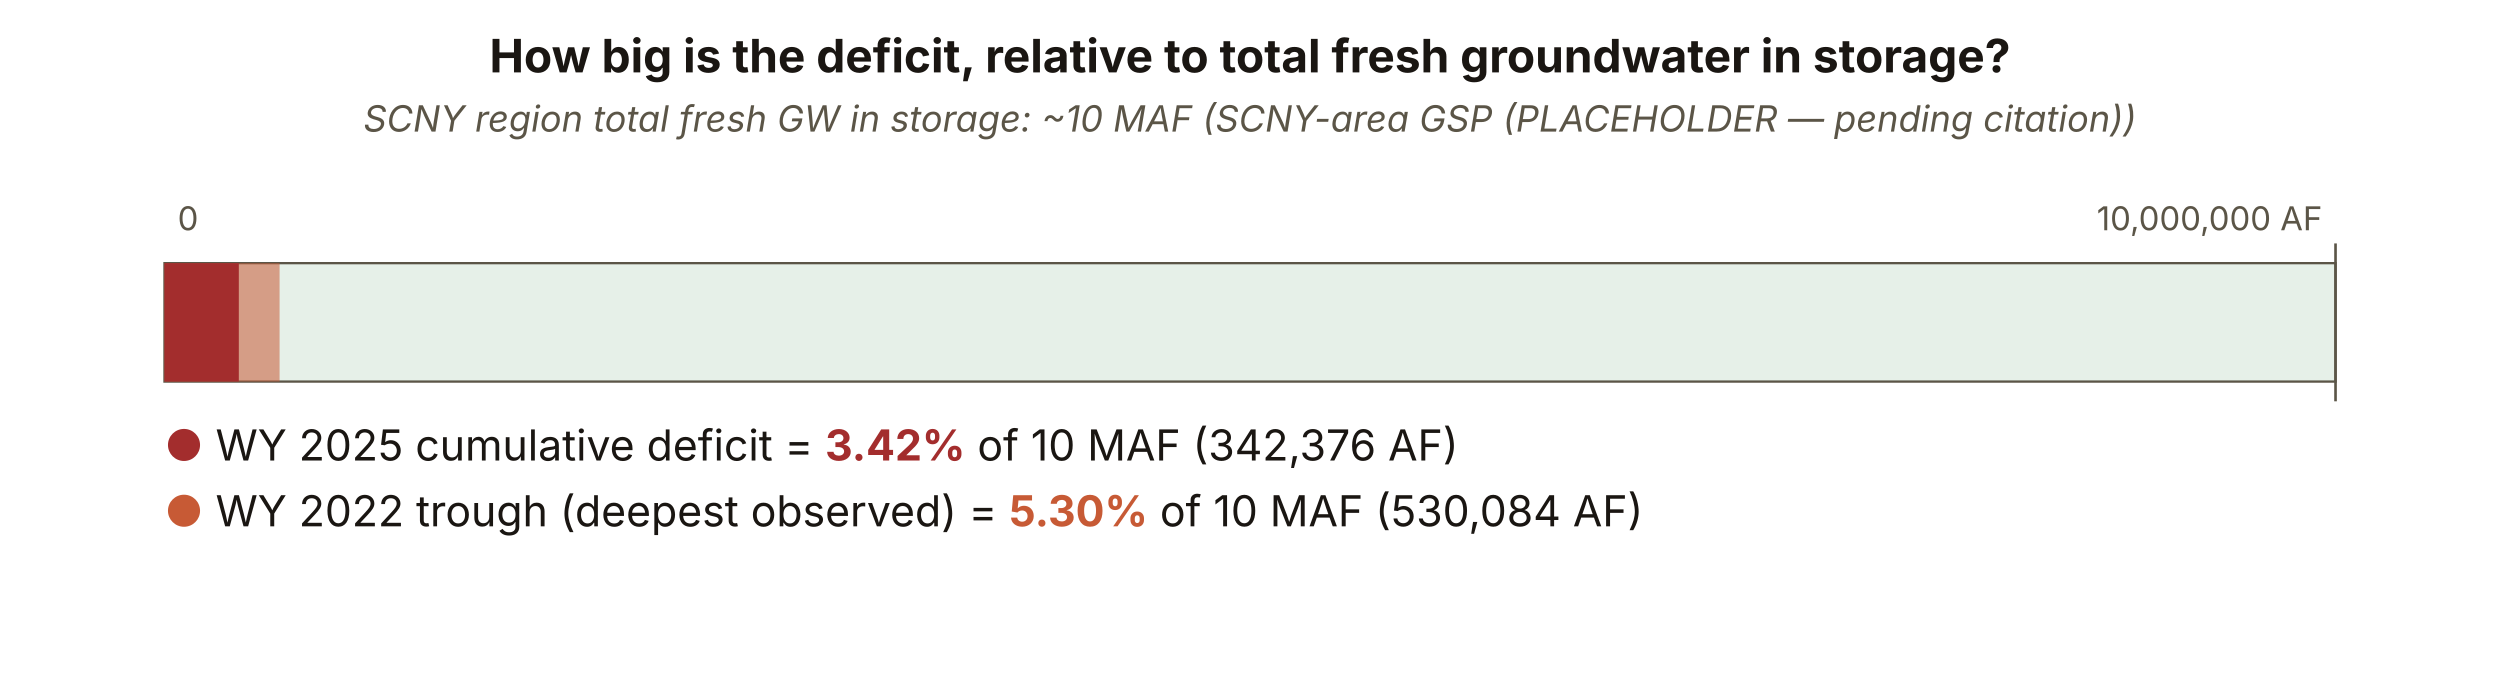
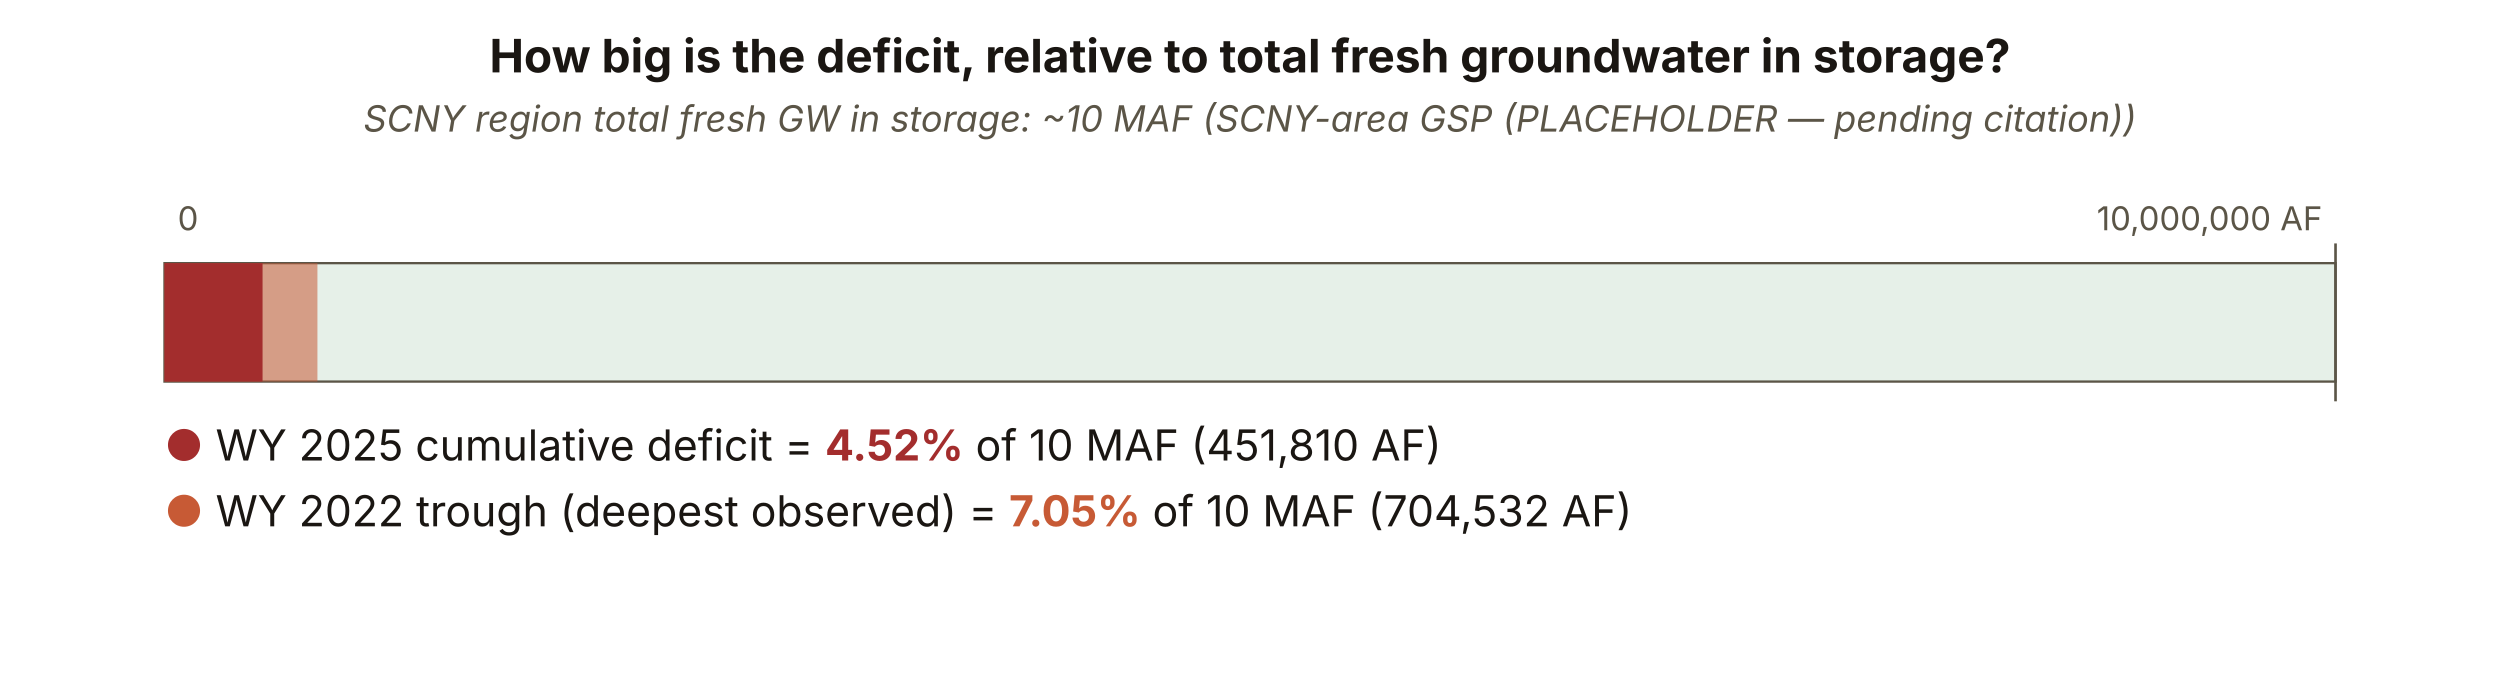
<svg xmlns="http://www.w3.org/2000/svg" viewBox="0 0 760 210" style="background:#fafaf7;font-family:'Inter',ui-sans-serif,system-ui;width:100%;height:auto;display:block;">
  <text x="380.0" y="22" text-anchor="middle" font-size="14" font-weight="700" fill="#1a1612">How big is the deficit, relative to total fresh groundwater in storage?</text>
  <text x="380.0" y="40" text-anchor="middle" font-size="11" fill="#5b5547" font-style="italic">SCNY region total fresh GW in storage: ~10 MAF (SCNY-area GSP (PLACEHOLDER — pending citation))</text>
  <rect x="50" y="80" width="660" height="36" fill="#e6f0e8" stroke="#5b5547" stroke-width="0.7" />
-   <rect x="50" y="80" width="34.99" height="36" fill="#c75a35" fill-opacity="0.55" />
-   <rect x="50" y="80" width="22.60" height="36" fill="#a32d2d" />
+   <rect x="50" y="80" width="46.50" height="36" fill="#c75a35" fill-opacity="0.55" />
+   <rect x="50" y="80" width="29.82" height="36" fill="#a32d2d" />
  <line x1="710" y1="74" x2="710" y2="122" stroke="#5b5547" stroke-width="0.8" />
  <text x="706" y="70" text-anchor="end" font-size="10" fill="#5b5547">10,000,000 AF</text>
  <text x="54" y="70" font-size="10" fill="#5b5547">0</text>
  <text x="50" y="140" font-size="13" fill="#1a1612">
-     <tspan font-weight="700" fill="#a32d2d">●</tspan> WY 2025 cumulative deficit = <tspan font-weight="700" fill="#a32d2d">3.42%</tspan> of 10 MAF (342,376 AF)</text>
+     <tspan font-weight="700" fill="#a32d2d">●</tspan> WY 2025 cumulative deficit = <tspan font-weight="700" fill="#a32d2d">4.52%</tspan> of 10 MAF (451,810 AF)</text>
  <text x="50" y="160" font-size="13" fill="#1a1612">
-     <tspan font-weight="700" fill="#c75a35">●</tspan> WY 2022 trough (deepest observed) = <tspan font-weight="700" fill="#c75a35">5.30%</tspan> of 10 MAF (530,084 AF)</text>
+     <tspan font-weight="700" fill="#c75a35">●</tspan> WY 2022 trough (deepest observed) = <tspan font-weight="700" fill="#c75a35">7.05%</tspan> of 10 MAF (704,532 AF)</text>
</svg>
